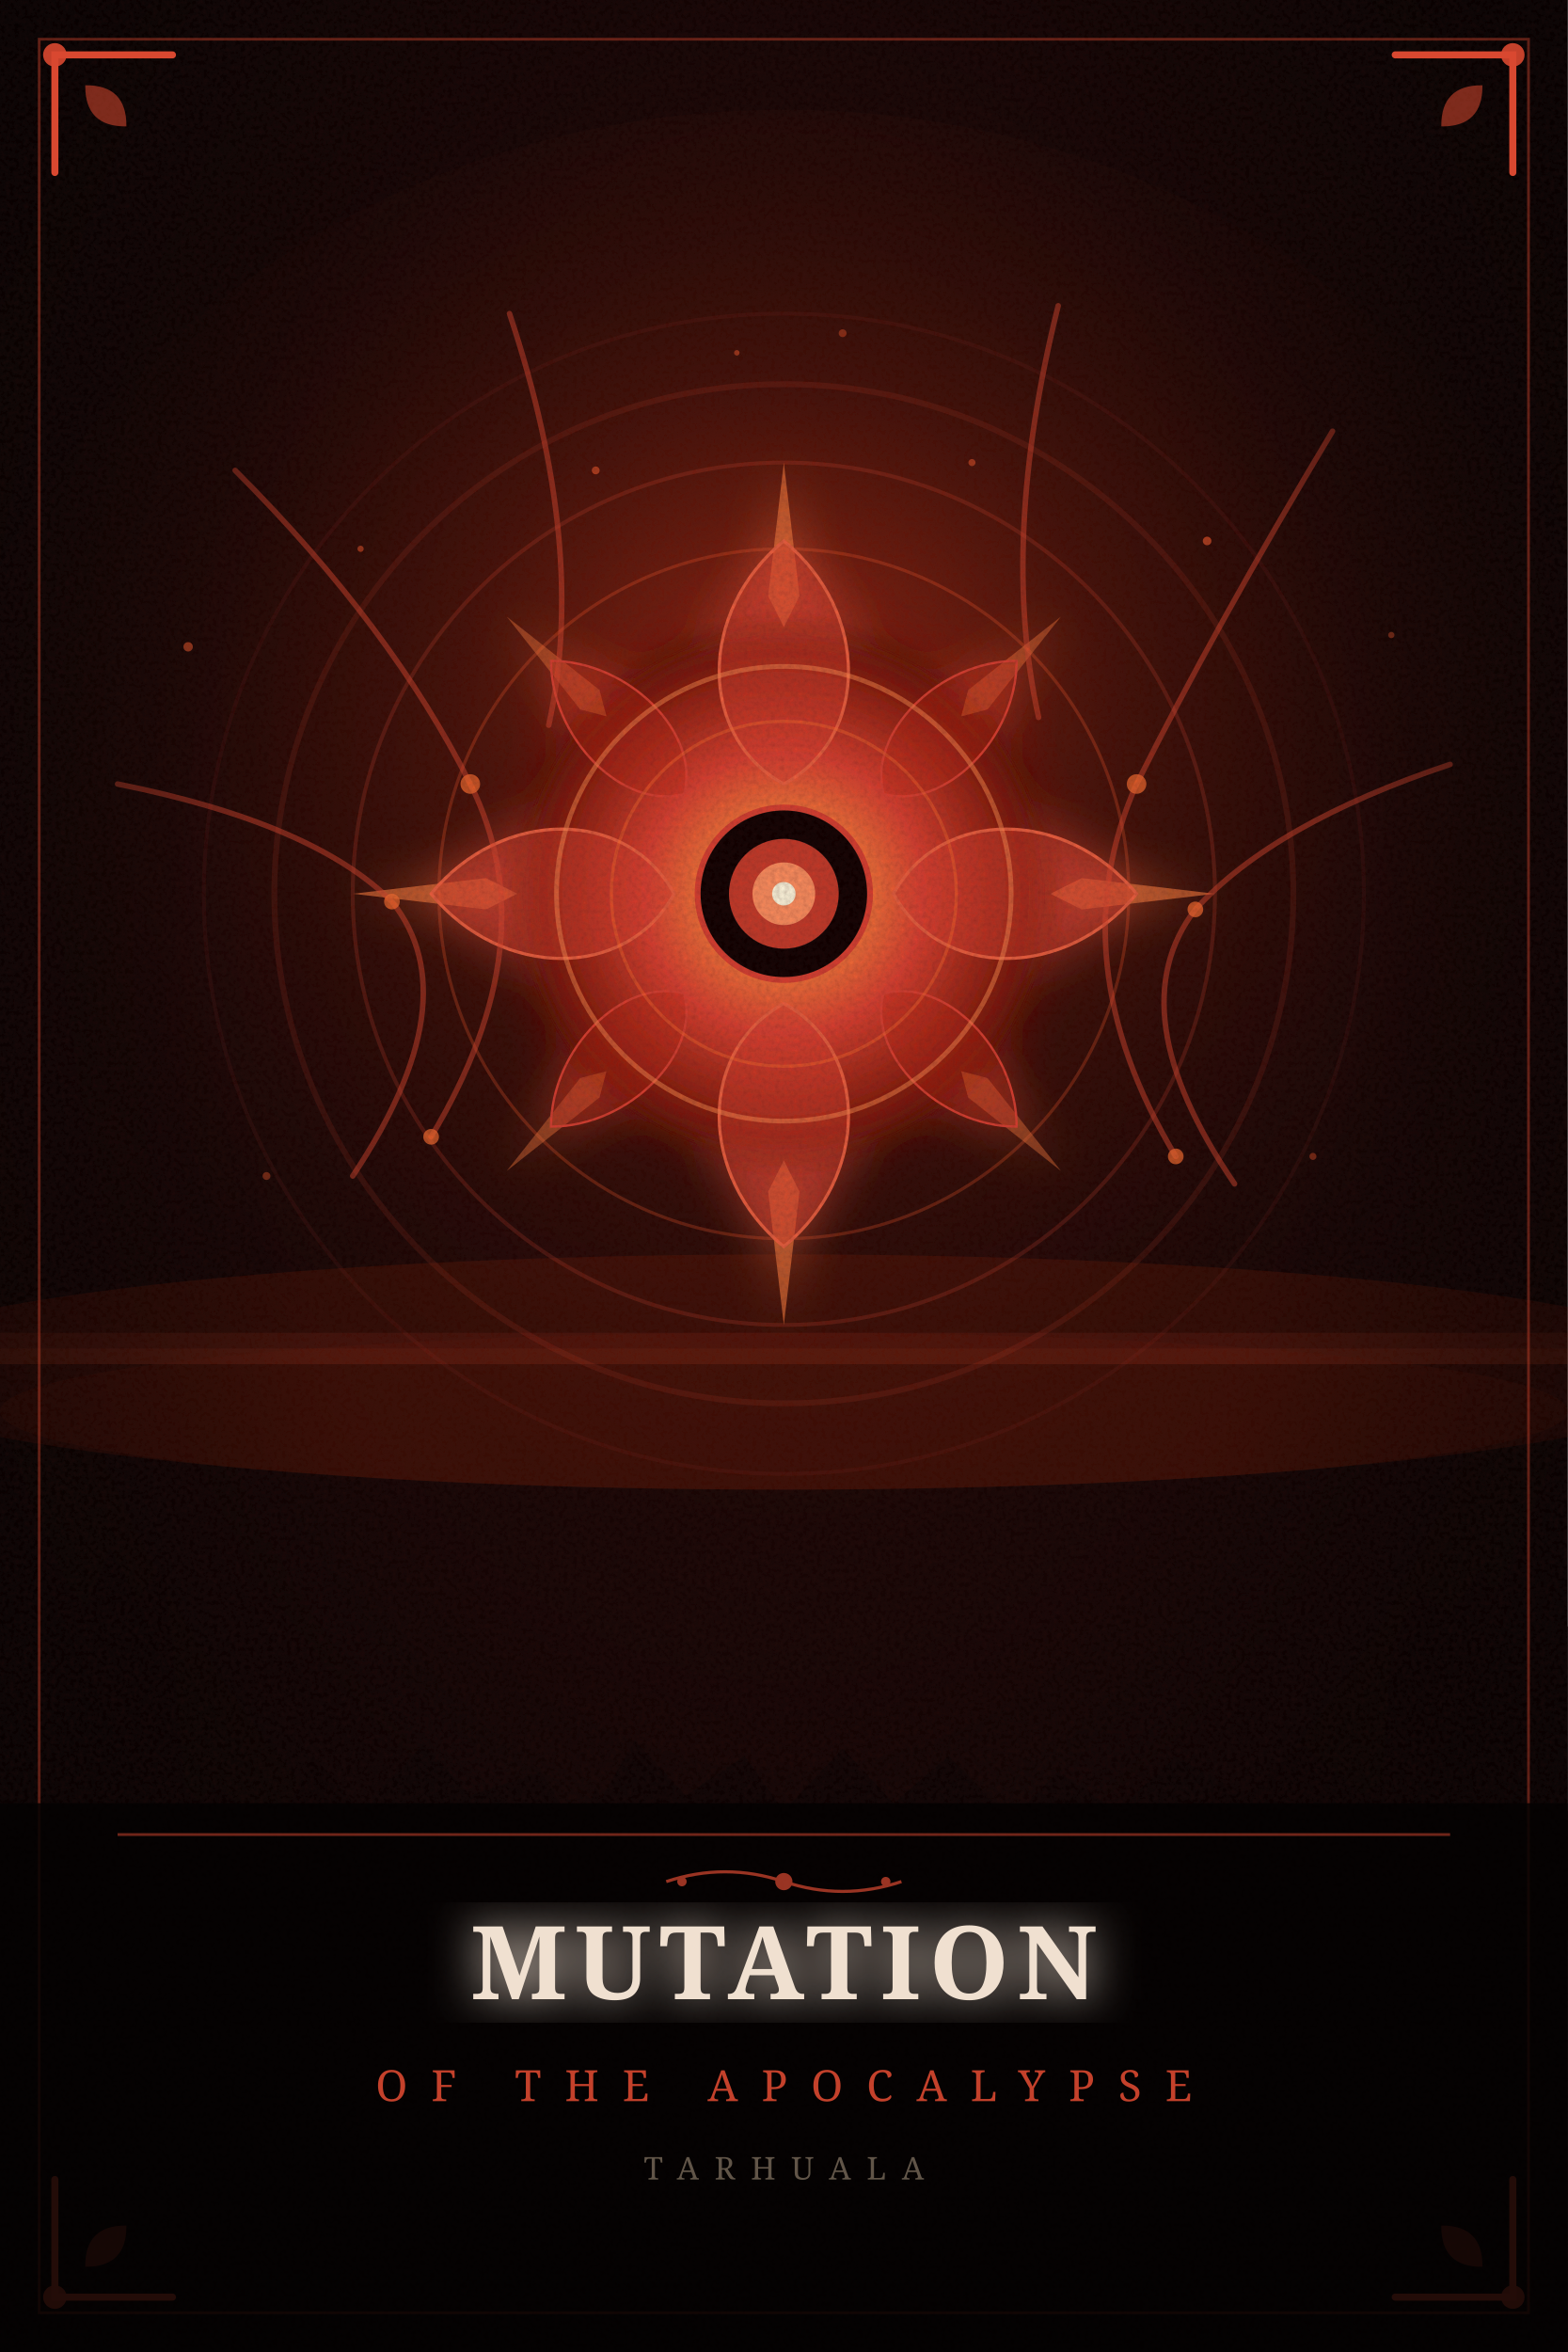
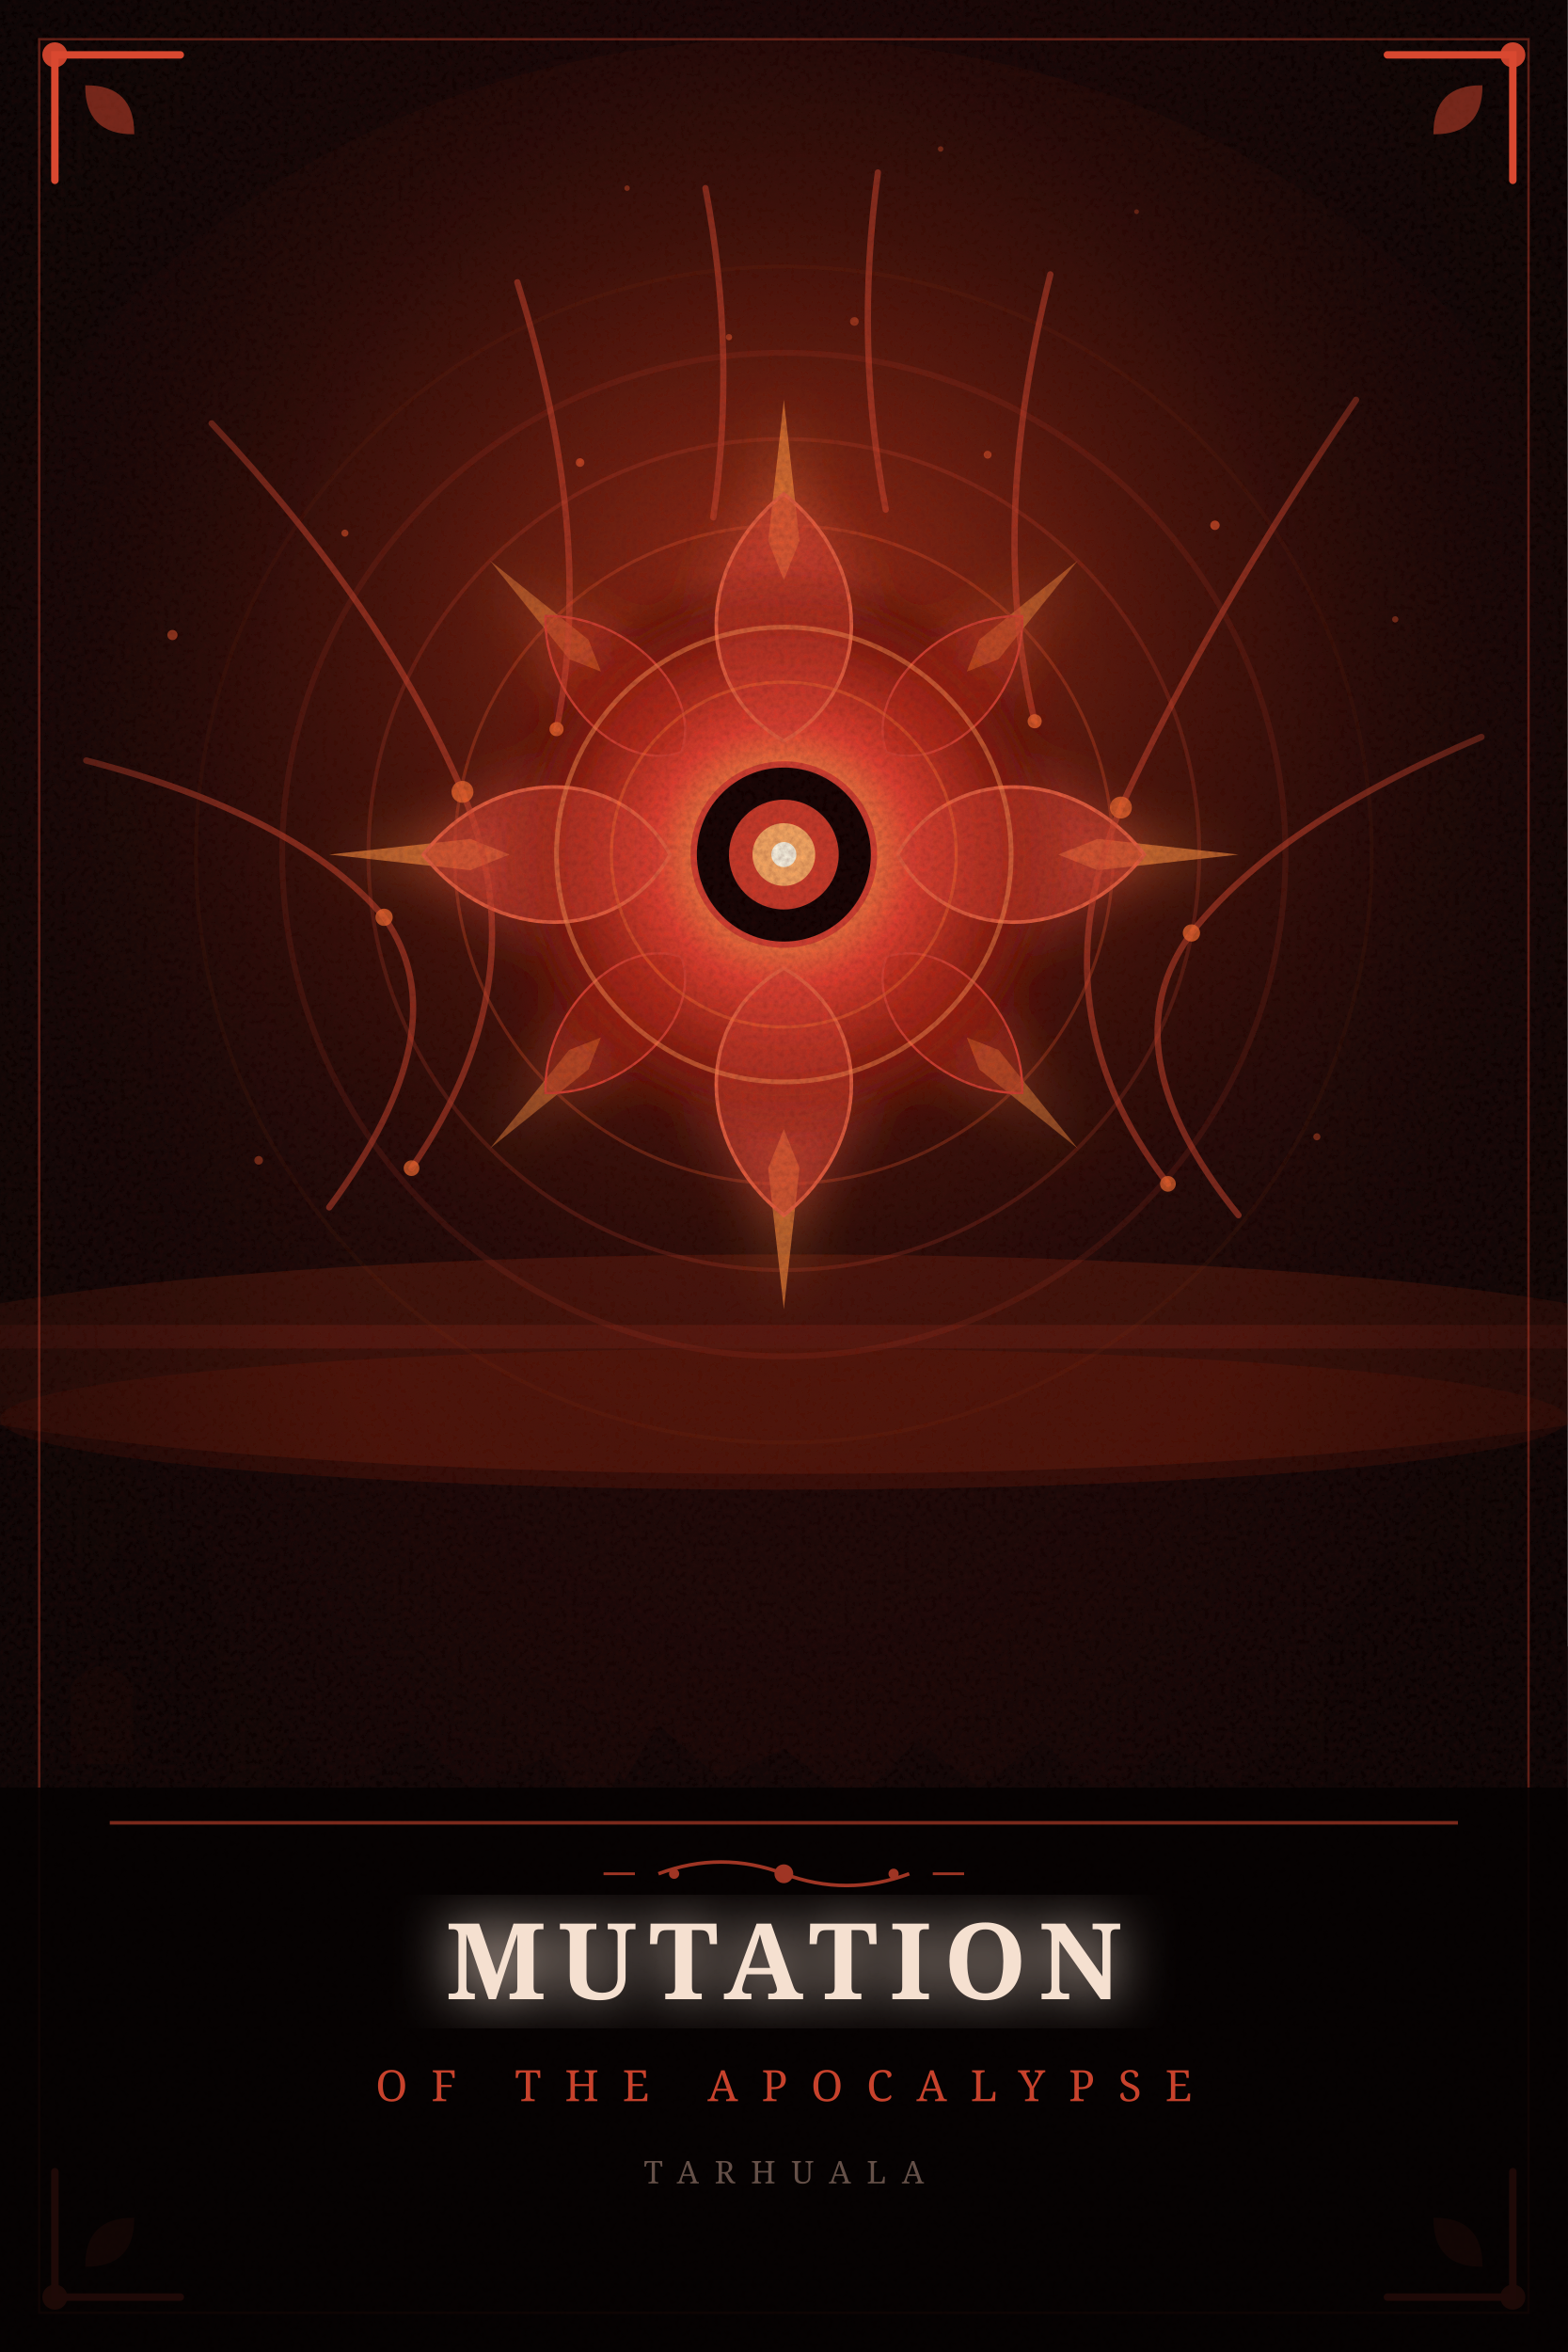
<svg xmlns="http://www.w3.org/2000/svg" viewBox="0 0 400 600" width="400" height="600">
  <defs>
-     <filter id="g">
-       <feTurbulence type="fractalNoise" baseFrequency="0.85" numOctaves="4" seed="3" />
-       <feColorMatrix values="0 0 0 0 0.06  0 0 0 0 0.01  0 0 0 0 0.01  0 0 0 0.5 0" />
+     <filter id="grain">
+       <feTurbulence type="fractalNoise" baseFrequency="0.72" numOctaves="4" seed="5" />
+       <feColorMatrix values="0 0 0 0 0.07  0 0 0 0 0.01  0 0 0 0 0.01  0 0 0 0.55 0" />
      <feComposite in2="SourceGraphic" operator="in" />
    </filter>
-     <filter id="glow" x="-30%" y="-30%" width="160%" height="160%">
-       <feGaussianBlur stdDeviation="6" result="b" />
+     <filter id="glow" x="-35%" y="-35%" width="170%" height="170%">
+       <feGaussianBlur stdDeviation="7" result="b" />
      <feMerge>
        <feMergeNode in="b" />
        <feMergeNode in="SourceGraphic" />
      </feMerge>
    </filter>
-     <filter id="softglow" x="-50%" y="-50%" width="200%" height="200%">
-       <feGaussianBlur stdDeviation="18" result="b" />
+     <filter id="haloglow" x="-55%" y="-55%" width="210%" height="210%">
+       <feGaussianBlur stdDeviation="22" result="b" />
      <feMerge>
        <feMergeNode in="b" />
        <feMergeNode in="SourceGraphic" />
      </feMerge>
    </filter>
-     <radialGradient id="bg" cx="50%" cy="35%" r="70%">
-       <stop offset="0%" stop-color="#2e0c08" />
-       <stop offset="45%" stop-color="#140504" />
+     <radialGradient id="bg" cx="50%" cy="36%" r="70%">
+       <stop offset="0%" stop-color="#2e0c06" />
+       <stop offset="40%" stop-color="#160504" />
      <stop offset="100%" stop-color="#040101" />
    </radialGradient>
-     <radialGradient id="corona" cx="50%" cy="38%" r="52%">
-       <stop offset="0%" stop-color="#ff4020" stop-opacity="0.55" />
-       <stop offset="40%" stop-color="#c03010" stop-opacity="0.2" />
+     <radialGradient id="corona" cx="50%" cy="36%" r="54%">
+       <stop offset="0%" stop-color="#ff4820" stop-opacity="0.6" />
+       <stop offset="45%" stop-color="#c03010" stop-opacity="0.22" />
      <stop offset="100%" stop-color="#000" stop-opacity="0" />
+     </radialGradient>
+     <radialGradient id="suncore" cx="50%" cy="50%" r="50%">
+       <stop offset="0%" stop-color="#fffbe8" />
+       <stop offset="15%" stop-color="#ffb050" />
+       <stop offset="45%" stop-color="#e84030" />
+       <stop offset="80%" stop-color="#801808" />
+       <stop offset="100%" stop-color="#3a0a04" stop-opacity="0" />
    </radialGradient>
    <linearGradient id="groundFade" x1="0" y1="0" x2="0" y2="1">
      <stop offset="0%" stop-color="#000" stop-opacity="0" />
      <stop offset="100%" stop-color="#000" stop-opacity="1" />
    </linearGradient>
-     <radialGradient id="suncore" cx="50%" cy="50%" r="50%">
-       <stop offset="0%" stop-color="#fff8e0" />
-       <stop offset="18%" stop-color="#ff9040" />
-       <stop offset="50%" stop-color="#d94030" />
-       <stop offset="85%" stop-color="#7a1808" />
-       <stop offset="100%" stop-color="#3a0c04" stop-opacity="0" />
+     <radialGradient id="vig" cx="50%" cy="40%" r="76%">
+       <stop offset="44%" stop-color="#000" stop-opacity="0" />
+       <stop offset="100%" stop-color="#000" stop-opacity="0.94" />
    </radialGradient>
  </defs>
  <rect width="400" height="600" fill="url(#bg)" />
-   <ellipse cx="200" cy="228" rx="220" ry="200" fill="url(#corona)" />
-   <rect x="0" y="340" width="400" height="8" fill="#d94030" opacity="0.12" />
-   <rect x="0" y="344" width="400" height="4" fill="#ff6030" opacity="0.08" />
-   <ellipse cx="200" cy="350" rx="240" ry="30" fill="#a02808" opacity="0.18" />
-   <ellipse cx="200" cy="360" rx="200" ry="20" fill="#601808" opacity="0.22" />
-   <g transform="translate(200 228)" filter="url(#softglow)">
-     <circle r="148" fill="none" stroke="#d94030" stroke-width="1" opacity="0.08" />
-     <circle r="130" fill="none" stroke="#d94030" stroke-width="1.5" opacity="0.14" />
-     <circle r="110" fill="none" stroke="#eb5030" stroke-width="1" opacity="0.20" />
-     <circle r="88" fill="none" stroke="#ff6030" stroke-width="0.8" opacity="0.28" />
+   <ellipse cx="200" cy="218" rx="228" ry="208" fill="url(#corona)" />
+   <ellipse cx="200" cy="348" rx="240" ry="28" fill="#b03010" opacity="0.22" />
+   <ellipse cx="200" cy="362" rx="200" ry="18" fill="#7a1a08" opacity="0.28" />
+   <rect x="0" y="338" width="400" height="6" fill="#e84030" opacity="0.13" />
+   <g transform="translate(200 218)" filter="url(#haloglow)">
+     <circle r="150" fill="none" stroke="#d94030" stroke-width="1" opacity="0.07" />
+     <circle r="128" fill="none" stroke="#d94030" stroke-width="1.5" opacity="0.13" />
+     <circle r="106" fill="none" stroke="#e85030" stroke-width="1" opacity="0.19" />
+     <circle r="84" fill="none" stroke="#ff6030" stroke-width="0.8" opacity="0.28" />
  </g>
-   <g transform="translate(200 228)" filter="url(#glow)">
-     <circle r="72" fill="url(#suncore)" />
-     <g fill="#ff8040" opacity="0.6">
-       <path d="M 0,-110 L 4,-76 L 0,-68 L -4,-76 Z" />
-       <path d="M 0,110 L 4,76 L 0,68 L -4,76 Z" />
-       <path d="M -110,0 L -76,4 L -68,0 L -76,-4 Z" />
-       <path d="M 110,0 L 76,4 L 68,0 L 76,-4 Z" />
+   <g transform="translate(200 218)" filter="url(#glow)">
+     <circle r="74" fill="url(#suncore)" />
+     <g fill="#ff9040" opacity="0.65">
+       <path d="M 0,-116 L 4,-80 L 0,-70 L -4,-80 Z" />
+       <path d="M 0,116 L 4,80 L 0,70 L -4,80 Z" />
+       <path d="M -116,0 L -80,4 L -70,0 L -80,-4 Z" />
+       <path d="M 116,0 L 80,4 L 70,0 L 80,-4 Z" />
      <g transform="rotate(45)">
-         <path d="M 0,-100 L 3.5,-70 L 0,-64 L -3.5,-70 Z" opacity="0.7" />
-         <path d="M 0,100 L 3.5,70 L 0,64 L -3.5,70 Z" opacity="0.7" />
-         <path d="M -100,0 L -70,3.5 L -64,0 L -70,-3.5 Z" opacity="0.7" />
-         <path d="M 100,0 L 70,3.5 L 64,0 L 70,-3.5 Z" opacity="0.7" />
+         <path d="M 0,-106 L 3.5,-74 L 0,-66 L -3.5,-74 Z" opacity="0.75" />
+         <path d="M 0,106 L 3.5,74 L 0,66 L -3.5,74 Z" opacity="0.75" />
+         <path d="M -106,0 L -74,3.5 L -66,0 L -74,-3.5 Z" opacity="0.75" />
+         <path d="M 106,0 L 74,3.5 L 66,0 L 74,-3.5 Z" opacity="0.75" />
      </g>
    </g>
-     <g fill="#d94030" fill-opacity="0.5" stroke="#eb6040" stroke-width="0.8">
-       <path d="M 0,-90 C -22,-72 -22,-40 0,-28 C 22,-40 22,-72 0,-90 Z" />
-       <path d="M 0,90  C -22,72  -22,40  0,28  C 22,40  22,72  0,90  Z" />
-       <path d="M -90,0 C -72,-22 -40,-22 -28,0 C -40,22 -72,22 -90,0 Z" />
-       <path d="M 90,0  C 72,-22  40,-22  28,0  C 40,22  72,22  90,0  Z" />
+     <g fill="#d94030" fill-opacity="0.52" stroke="#eb6040" stroke-width="0.9">
+       <path d="M 0,-92 C -23,-74 -23,-42 0,-29 C 23,-42 23,-74 0,-92 Z" />
+       <path d="M 0,92  C -23,74  -23,42  0,29  C 23,42  23,74  0,92  Z" />
+       <path d="M -92,0 C -74,-23 -42,-23 -29,0 C -42,23 -74,23 -92,0 Z" />
+       <path d="M 92,0  C 74,-23  42,-23  29,0  C 42,23  74,23  92,0  Z" />
    </g>
-     <g fill="#c02818" fill-opacity="0.35" stroke="#d94030" stroke-width="0.6" transform="rotate(45)">
-       <path d="M 0,-84 C -14,-70 -14,-44 0,-36 C 14,-44 14,-70 0,-84 Z" />
-       <path d="M 0,84  C -14,70  -14,44  0,36  C 14,44  14,70  0,84  Z" />
-       <path d="M -84,0 C -70,-14 -44,-14 -36,0 C -44,14 -70,14 -84,0 Z" />
-       <path d="M 84,0  C 70,-14  44,-14  36,0  C 44,14  70,14  84,0  Z" />
+     <g fill="#c02818" fill-opacity="0.36" stroke="#d94030" stroke-width="0.6" transform="rotate(45)">
+       <path d="M 0,-86 C -15,-72 -15,-44 0,-37 C 15,-44 15,-72 0,-86 Z" />
+       <path d="M 0,86  C -15,72  -15,44  0,37  C 15,44  15,72  0,86  Z" />
+       <path d="M -86,0 C -72,-15 -44,-15 -37,0 C -44,15 -72,15 -86,0 Z" />
+       <path d="M 86,0  C 72,-15  44,-15  37,0  C 44,15  72,15  86,0  Z" />
    </g>
-     <circle r="58" fill="none" stroke="#ff9050" stroke-width="1.2" opacity="0.5" />
-     <circle r="44" fill="none" stroke="#ff7030" stroke-width="0.8" opacity="0.4" />
-     <circle r="22" fill="#0e0606" stroke="#d94030" stroke-width="1.5" />
-     <circle r="14" fill="#d94030" opacity="0.9" />
-     <circle r="8" fill="#ff9060" />
-     <circle r="3" fill="#fffae0" />
+     <circle r="58" fill="none" stroke="#ff9050" stroke-width="1.2" opacity="0.52" />
+     <circle r="44" fill="none" stroke="#ff7030" stroke-width="0.8" opacity="0.42" />
+     <circle r="23" fill="#0e0505" stroke="#d94030" stroke-width="1.6" />
+     <circle r="14" fill="#e04030" opacity="0.92" />
+     <circle r="8" fill="#ffb068" />
+     <circle r="3.2" fill="#fffbe8" />
  </g>
-   <g stroke="#d94830" stroke-width="1.4" fill="none" opacity="0.5" stroke-linecap="round">
-     <path d="M 60 120 Q 100 160 120 200 Q 140 240 110 290" />
-     <path d="M 340 110 Q 310 160 290 200 Q 270 245 300 295" />
-     <path d="M 30 200 Q 80 210 100 230 Q 120 255 90 300" />
-     <path d="M 370 195 Q 325 210 305 232 Q 285 258 315 302" />
-     <path d="M 130 80 Q 150 140 140 185" />
-     <path d="M 270 78 Q 255 138 265 183" />
+   <g stroke="#d94830" stroke-width="1.6" fill="none" opacity="0.52" stroke-linecap="round">
+     <path d="M 54 108 Q 98 155 118 202 Q 138 250 105 298" />
+     <path d="M 346 102 Q 308 158 286 206 Q 264 258 298 302" />
+     <path d="M 22 194 Q 76 208 98 234 Q 118 262 84 308" />
+     <path d="M 378 188 Q 326 210 304 238 Q 282 268 316 310" />
+     <path d="M 132 72 Q 152 136 142 186" />
+     <path d="M 268 70 Q 252 134 264 184" />
+     <path d="M 180 48 Q 188 90 182 132" />
+     <path d="M 224 44 Q 218 88 226 130" />
  </g>
-   <g fill="#ff7030" opacity="0.7">
-     <circle cx="120" cy="200" r="2.5" />
-     <circle cx="110" cy="290" r="2" />
-     <circle cx="290" cy="200" r="2.5" />
-     <circle cx="300" cy="295" r="2" />
-     <circle cx="100" cy="230" r="2" />
-     <circle cx="305" cy="232" r="2" />
+   <g fill="#ff7030" opacity="0.72">
+     <circle cx="118" cy="202" r="2.8" />
+     <circle cx="105" cy="298" r="2" />
+     <circle cx="286" cy="206" r="2.8" />
+     <circle cx="298" cy="302" r="2" />
+     <circle cx="98" cy="234" r="2.2" />
+     <circle cx="304" cy="238" r="2.2" />
+     <circle cx="142" cy="186" r="1.8" />
+     <circle cx="264" cy="184" r="1.8" />
  </g>
  <g fill="#ff6030">
-     <circle cx="48" cy="165" r="1.2" opacity="0.6" />
-     <circle cx="92" cy="140" r="0.8" opacity="0.5" />
-     <circle cx="152" cy="120" r="1" opacity="0.55" />
-     <circle cx="248" cy="118" r="0.9" opacity="0.5" />
-     <circle cx="308" cy="138" r="1.1" opacity="0.6" />
-     <circle cx="355" cy="162" r="0.8" opacity="0.45" />
-     <circle cx="68" cy="300" r="1" opacity="0.4" />
-     <circle cx="335" cy="295" r="0.9" opacity="0.4" />
-     <circle cx="188" cy="90" r="0.7" opacity="0.5" />
-     <circle cx="215" cy="85" r="1" opacity="0.4" />
+     <circle cx="44" cy="162" r="1.3" opacity="0.62" />
+     <circle cx="88" cy="136" r="0.9" opacity="0.52" />
+     <circle cx="148" cy="118" r="1.1" opacity="0.58" />
+     <circle cx="252" cy="116" r="1.0" opacity="0.52" />
+     <circle cx="310" cy="134" r="1.2" opacity="0.62" />
+     <circle cx="356" cy="158" r="0.8" opacity="0.48" />
+     <circle cx="66" cy="296" r="1.1" opacity="0.42" />
+     <circle cx="336" cy="290" r="0.9" opacity="0.42" />
+     <circle cx="186" cy="86" r="0.8" opacity="0.52" />
+     <circle cx="218" cy="82" r="1.1" opacity="0.44" />
+     <circle cx="160" cy="48" r="0.7" opacity="0.4" />
+     <circle cx="240" cy="38" r="0.7" opacity="0.38" />
+     <circle cx="290" cy="54" r="0.6" opacity="0.36" />
  </g>
  <g fill="#0a0202">
-     <rect x="0" y="495" width="400" height="105" />
-     <polygon points="0,495 0,468 18,478 28,460 40,472 55,455 70,468 80,448 92,462 108,445 120,458 138,452 148,468 162,444 175,458 190,448 200,462 215,446 228,460 242,448 258,464 270,452 285,462 300,448 318,458 332,445 348,458 360,448 372,462 385,452 400,462 400,495" />
-     <polygon points="0,495 0,420 8,412 15,402 22,410 28,395 35,408 42,398 50,488 0,488" />
-     <polygon points="400,495 400,415 392,405 385,415 378,400 370,412 362,405 355,420 350,495" />
-     <polygon points="135,495 135,468 140,462 146,472 152,456 158,468 164,495" />
-     <polygon points="238,495 238,472 244,464 250,474 256,460 262,472 268,495" />
+     <rect x="0" y="490" width="400" height="110" />
+     <polygon points="0,490 0,465 10,474 20,456 32,470 46,452 60,466 74,444 88,460 104,442 120,456 140,448 152,466 168,440 184,454 200,446 218,460 234,444 250,456 266,444 282,460 298,446 314,456 330,442 348,455 364,446 378,460 392,450 400,462 400,490" />
+     <polygon points="0,490 0,414 10,404 18,394 26,402 34,388 42,400 52,392 62,490" />
+     <polygon points="338,490 338,418 346,408 354,396 362,408 370,392 380,406 390,416 400,420 400,490" />
+     <polygon points="138,490 138,466 144,458 150,468 158,452 166,466 174,490" />
+     <polygon points="240,490 240,470 248,460 256,472 264,456 272,470 280,490" />
+     <path d="M 18 430 Q 26 420 34 430 L 34 450 L 18 450 Z" fill="#140302" />
  </g>
-   <rect x="0" y="460" width="400" height="140" fill="url(#groundFade)" />
-   <radialGradient id="vig" cx="50%" cy="40%" r="75%">
-     <stop offset="45%" stop-color="#000" stop-opacity="0" />
-     <stop offset="100%" stop-color="#000" stop-opacity="0.92" />
-   </radialGradient>
+   <rect x="0" y="456" width="400" height="144" fill="url(#groundFade)" />
  <rect width="400" height="600" fill="url(#vig)" />
-   <rect width="400" height="600" filter="url(#g)" opacity="0.55" />
-   <g stroke="#d94830" stroke-width="1.8" fill="none" stroke-linecap="round">
-     <path d="M 14 44 L 14 14 L 44 14" />
-     <path d="M 356 14 L 386 14 L 386 44" />
-     <path d="M 14 556 L 14 586 L 44 586" />
-     <path d="M 386 556 L 386 586 L 356 586" />
+   <rect width="400" height="600" filter="url(#grain)" opacity="0.58" />
+   <g stroke="#d94830" stroke-width="1.9" fill="none" stroke-linecap="round">
+     <path d="M 14 46 L 14 14 L 46 14" />
+     <path d="M 354 14 L 386 14 L 386 46" />
+     <path d="M 14 554 L 14 586 L 46 586" />
+     <path d="M 386 554 L 386 586 L 354 586" />
  </g>
-   <g fill="#d94830" opacity="0.9">
-     <circle cx="14" cy="14" r="3" />
-     <circle cx="386" cy="14" r="3" />
-     <circle cx="14" cy="586" r="3" />
-     <circle cx="386" cy="586" r="3" />
+   <g fill="#d94830" opacity="0.92">
+     <circle cx="14" cy="14" r="3.2" />
+     <circle cx="386" cy="14" r="3.2" />
+     <circle cx="14" cy="586" r="3.2" />
+     <circle cx="386" cy="586" r="3.2" />
  </g>
-   <g fill="#d94830" opacity="0.55" stroke="#d94830" stroke-width="0.5">
-     <path d="M 22 22 Q 32 22 32 32 Q 22 32 22 22 Z" />
-     <path d="M 378 22 Q 368 22 368 32 Q 378 32 378 22 Z" />
-     <path d="M 22 578 Q 32 578 32 568 Q 22 568 22 578 Z" />
-     <path d="M 378 578 Q 368 578 368 568 Q 378 568 378 578 Z" />
+   <g fill="#d94830" opacity="0.5" stroke="#d94830" stroke-width="0.5">
+     <path d="M 22 22 Q 34 22 34 34 Q 22 34 22 22 Z" />
+     <path d="M 378 22 Q 366 22 366 34 Q 378 34 378 22 Z" />
+     <path d="M 22 578 Q 34 578 34 566 Q 22 566 22 578 Z" />
+     <path d="M 378 578 Q 366 578 366 566 Q 378 566 378 578 Z" />
  </g>
-   <rect x="10" y="10" width="380" height="580" fill="none" stroke="#d94830" stroke-width="0.7" opacity="0.4" />
-   <rect x="0" y="460" width="400" height="140" fill="#040101" opacity="0.85" />
-   <line x1="30" y1="468" x2="370" y2="468" stroke="#d94830" stroke-width="0.7" opacity="0.5" />
-   <g transform="translate(200 480)" fill="#d94830" opacity="0.7">
-     <path d="M -30,0 Q -15,-5 0,0 Q 15,5 30,0" fill="none" stroke="#d94830" stroke-width="0.8" />
-     <circle cx="0" cy="0" r="2.2" />
-     <circle cx="-26" cy="0" r="1.2" />
-     <circle cx="26" cy="0" r="1.2" />
+   <rect x="10" y="10" width="380" height="580" fill="none" stroke="#d94830" stroke-width="0.6" opacity="0.38" />
+   <rect x="0" y="456" width="400" height="144" fill="#040101" opacity="0.88" />
+   <line x1="28" y1="465" x2="372" y2="465" stroke="#d94830" stroke-width="0.9" opacity="0.55" />
+   <g transform="translate(200 478)" fill="#d94830" opacity="0.72">
+     <path d="M -32,0 Q -16,-6 0,0 Q 16,6 32,0" fill="none" stroke="#d94830" stroke-width="0.9" />
+     <circle cx="0" cy="0" r="2.4" />
+     <circle cx="-28" cy="0" r="1.3" />
+     <circle cx="28" cy="0" r="1.3" />
+     <path d="M -46,0 L -38,0" stroke="#d94830" stroke-width="0.7" />
+     <path d="M 38,0 L 46,0" stroke="#d94830" stroke-width="0.7" />
  </g>
-   <text x="200" y="510" text-anchor="middle" font-family="Georgia,serif" font-size="26" font-weight="700" letter-spacing="2" fill="#f0e0d0" filter="url(#glow)">MUTATION</text>
-   <text x="200" y="536" text-anchor="middle" font-family="Georgia,serif" font-size="11" font-weight="400" letter-spacing="6" fill="#d94830" opacity="0.9">OF THE APOCALYPSE</text>
-   <text x="200" y="556" text-anchor="middle" font-family="Georgia,serif" font-size="8" font-weight="400" letter-spacing="4" fill="#786a5a" opacity="0.8">TARHUALA</text>
+   <text x="200" y="510" text-anchor="middle" font-family="Georgia,serif" font-size="27" font-weight="700" letter-spacing="3" fill="#f5e0d0" filter="url(#glow)">MUTATION</text>
+   <text x="200" y="536" text-anchor="middle" font-family="Georgia,serif" font-size="11" font-weight="400" letter-spacing="6" fill="#d94830" opacity="0.92">OF THE APOCALYPSE</text>
+   <text x="200" y="557" text-anchor="middle" font-family="Georgia,serif" font-size="8" font-weight="400" letter-spacing="4" fill="#7a6258" opacity="0.82">TARHUALA</text>
</svg>
